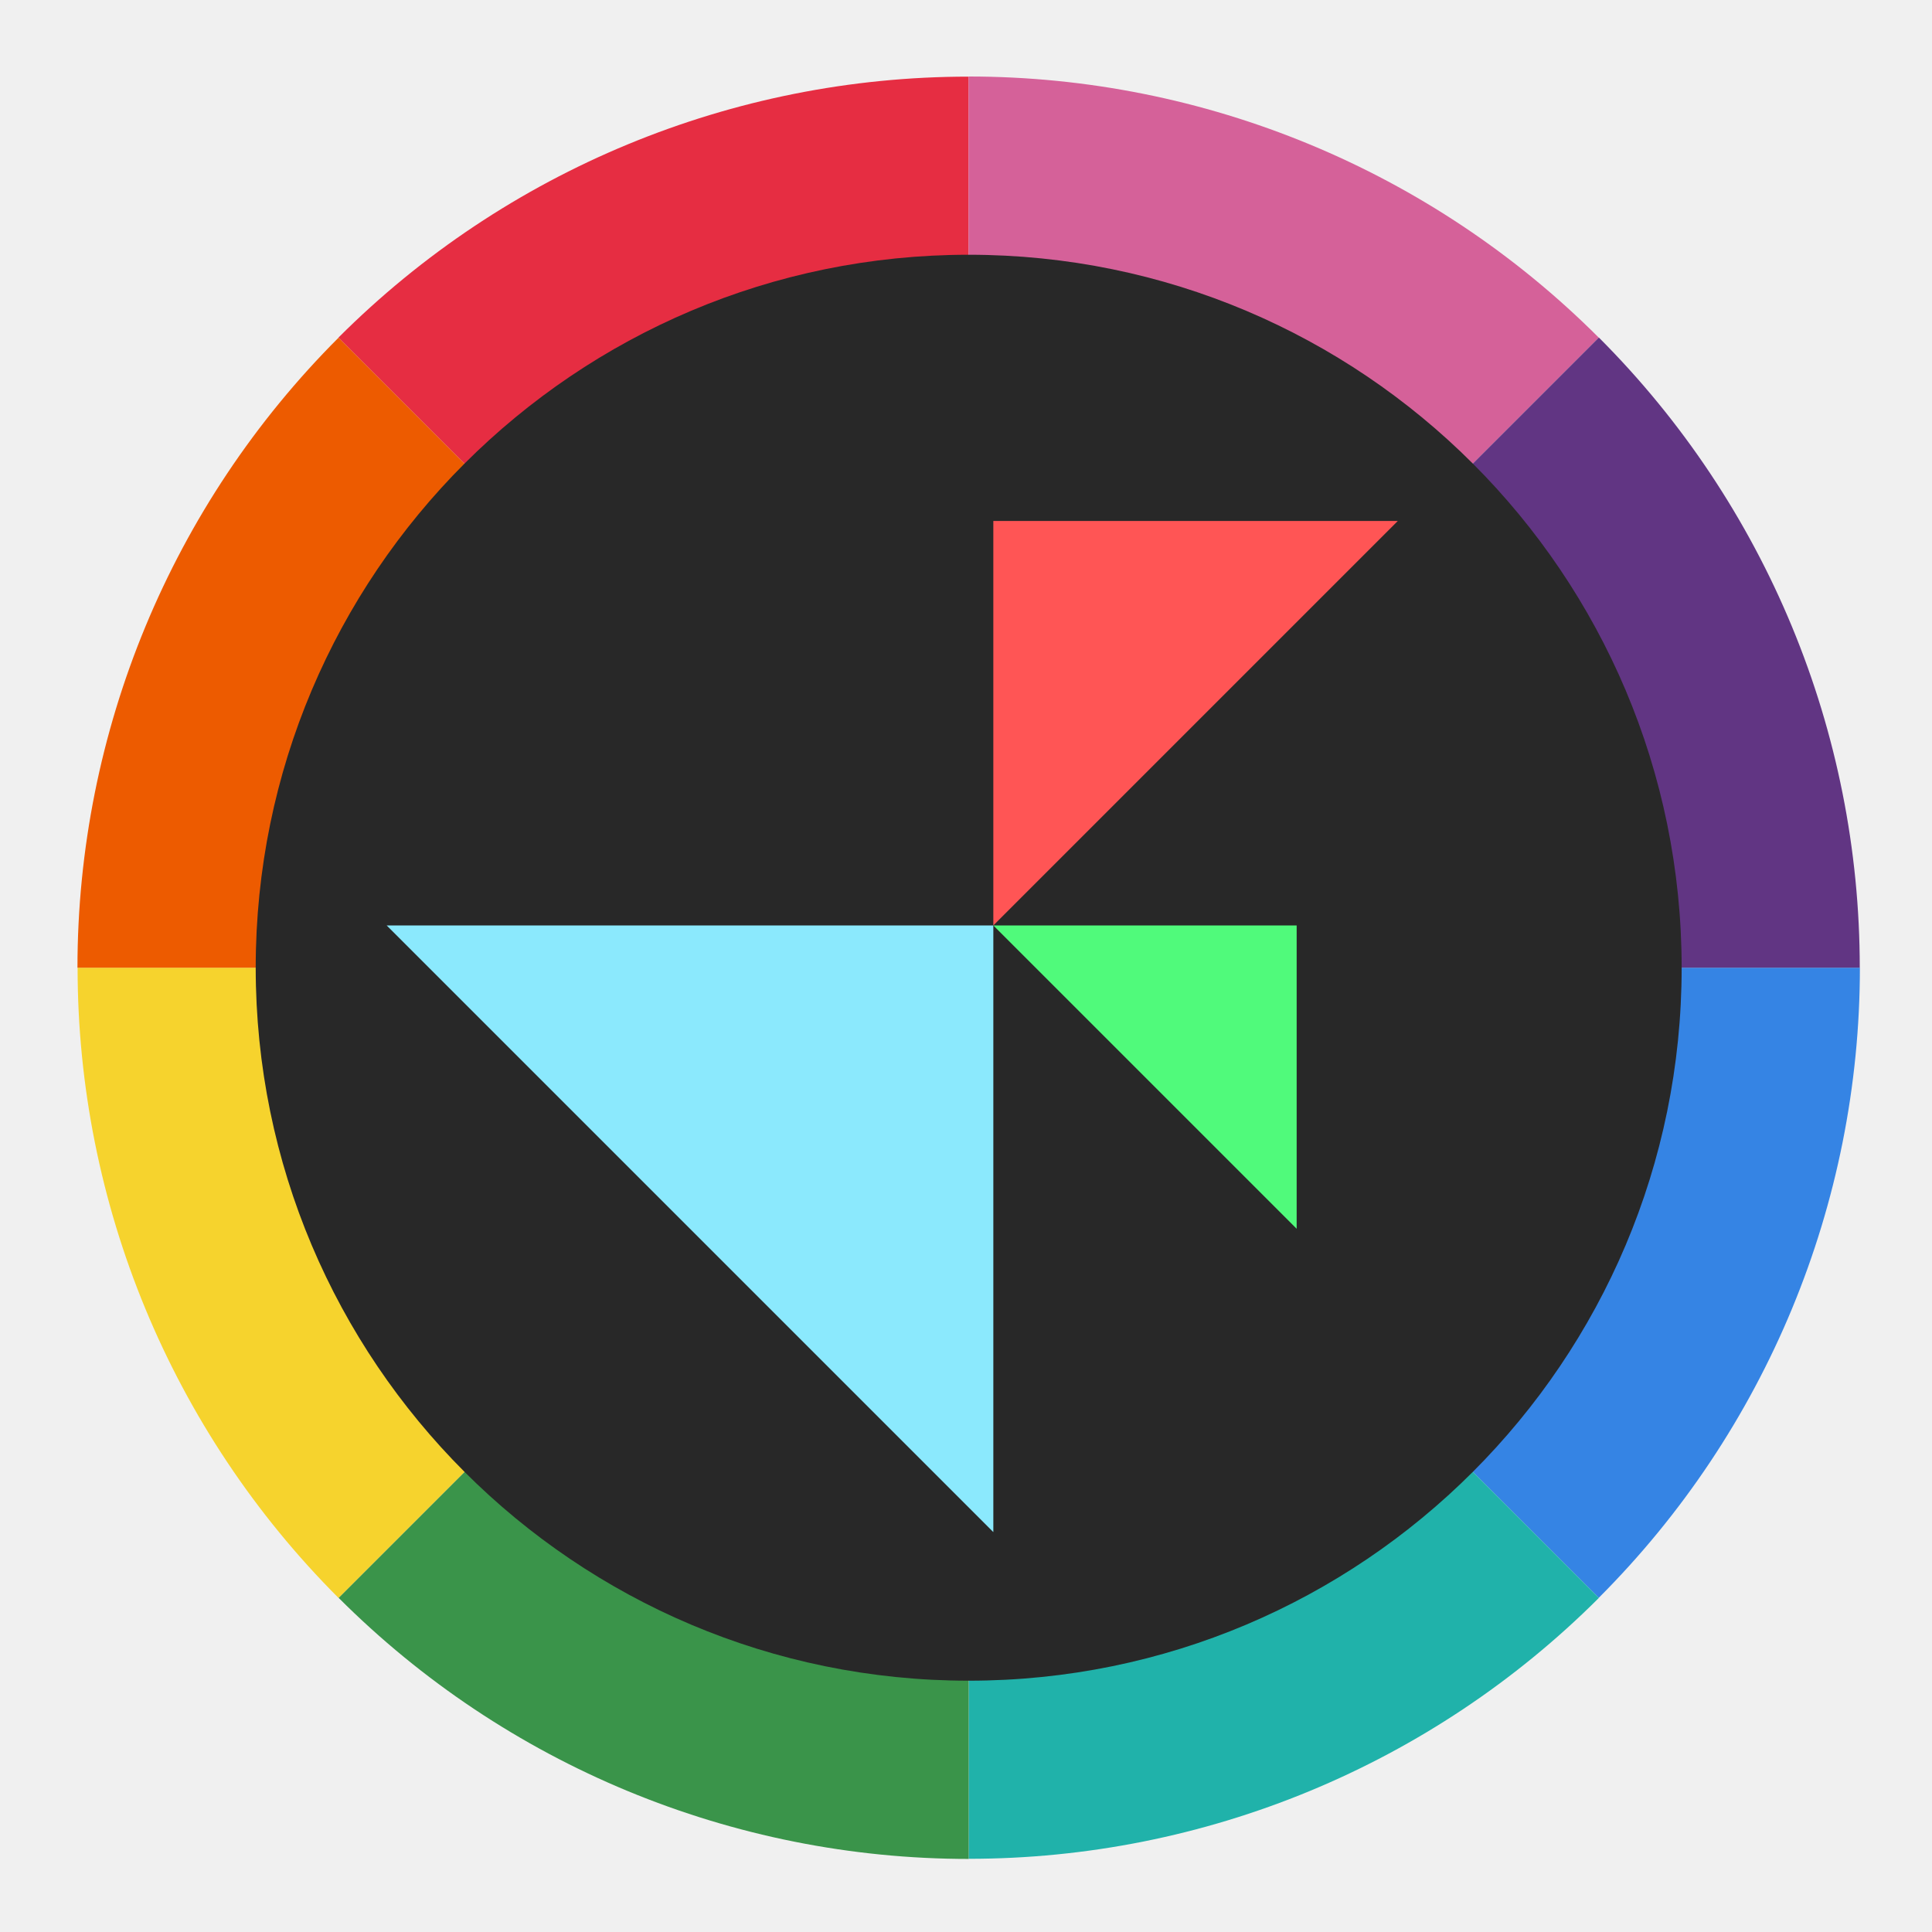
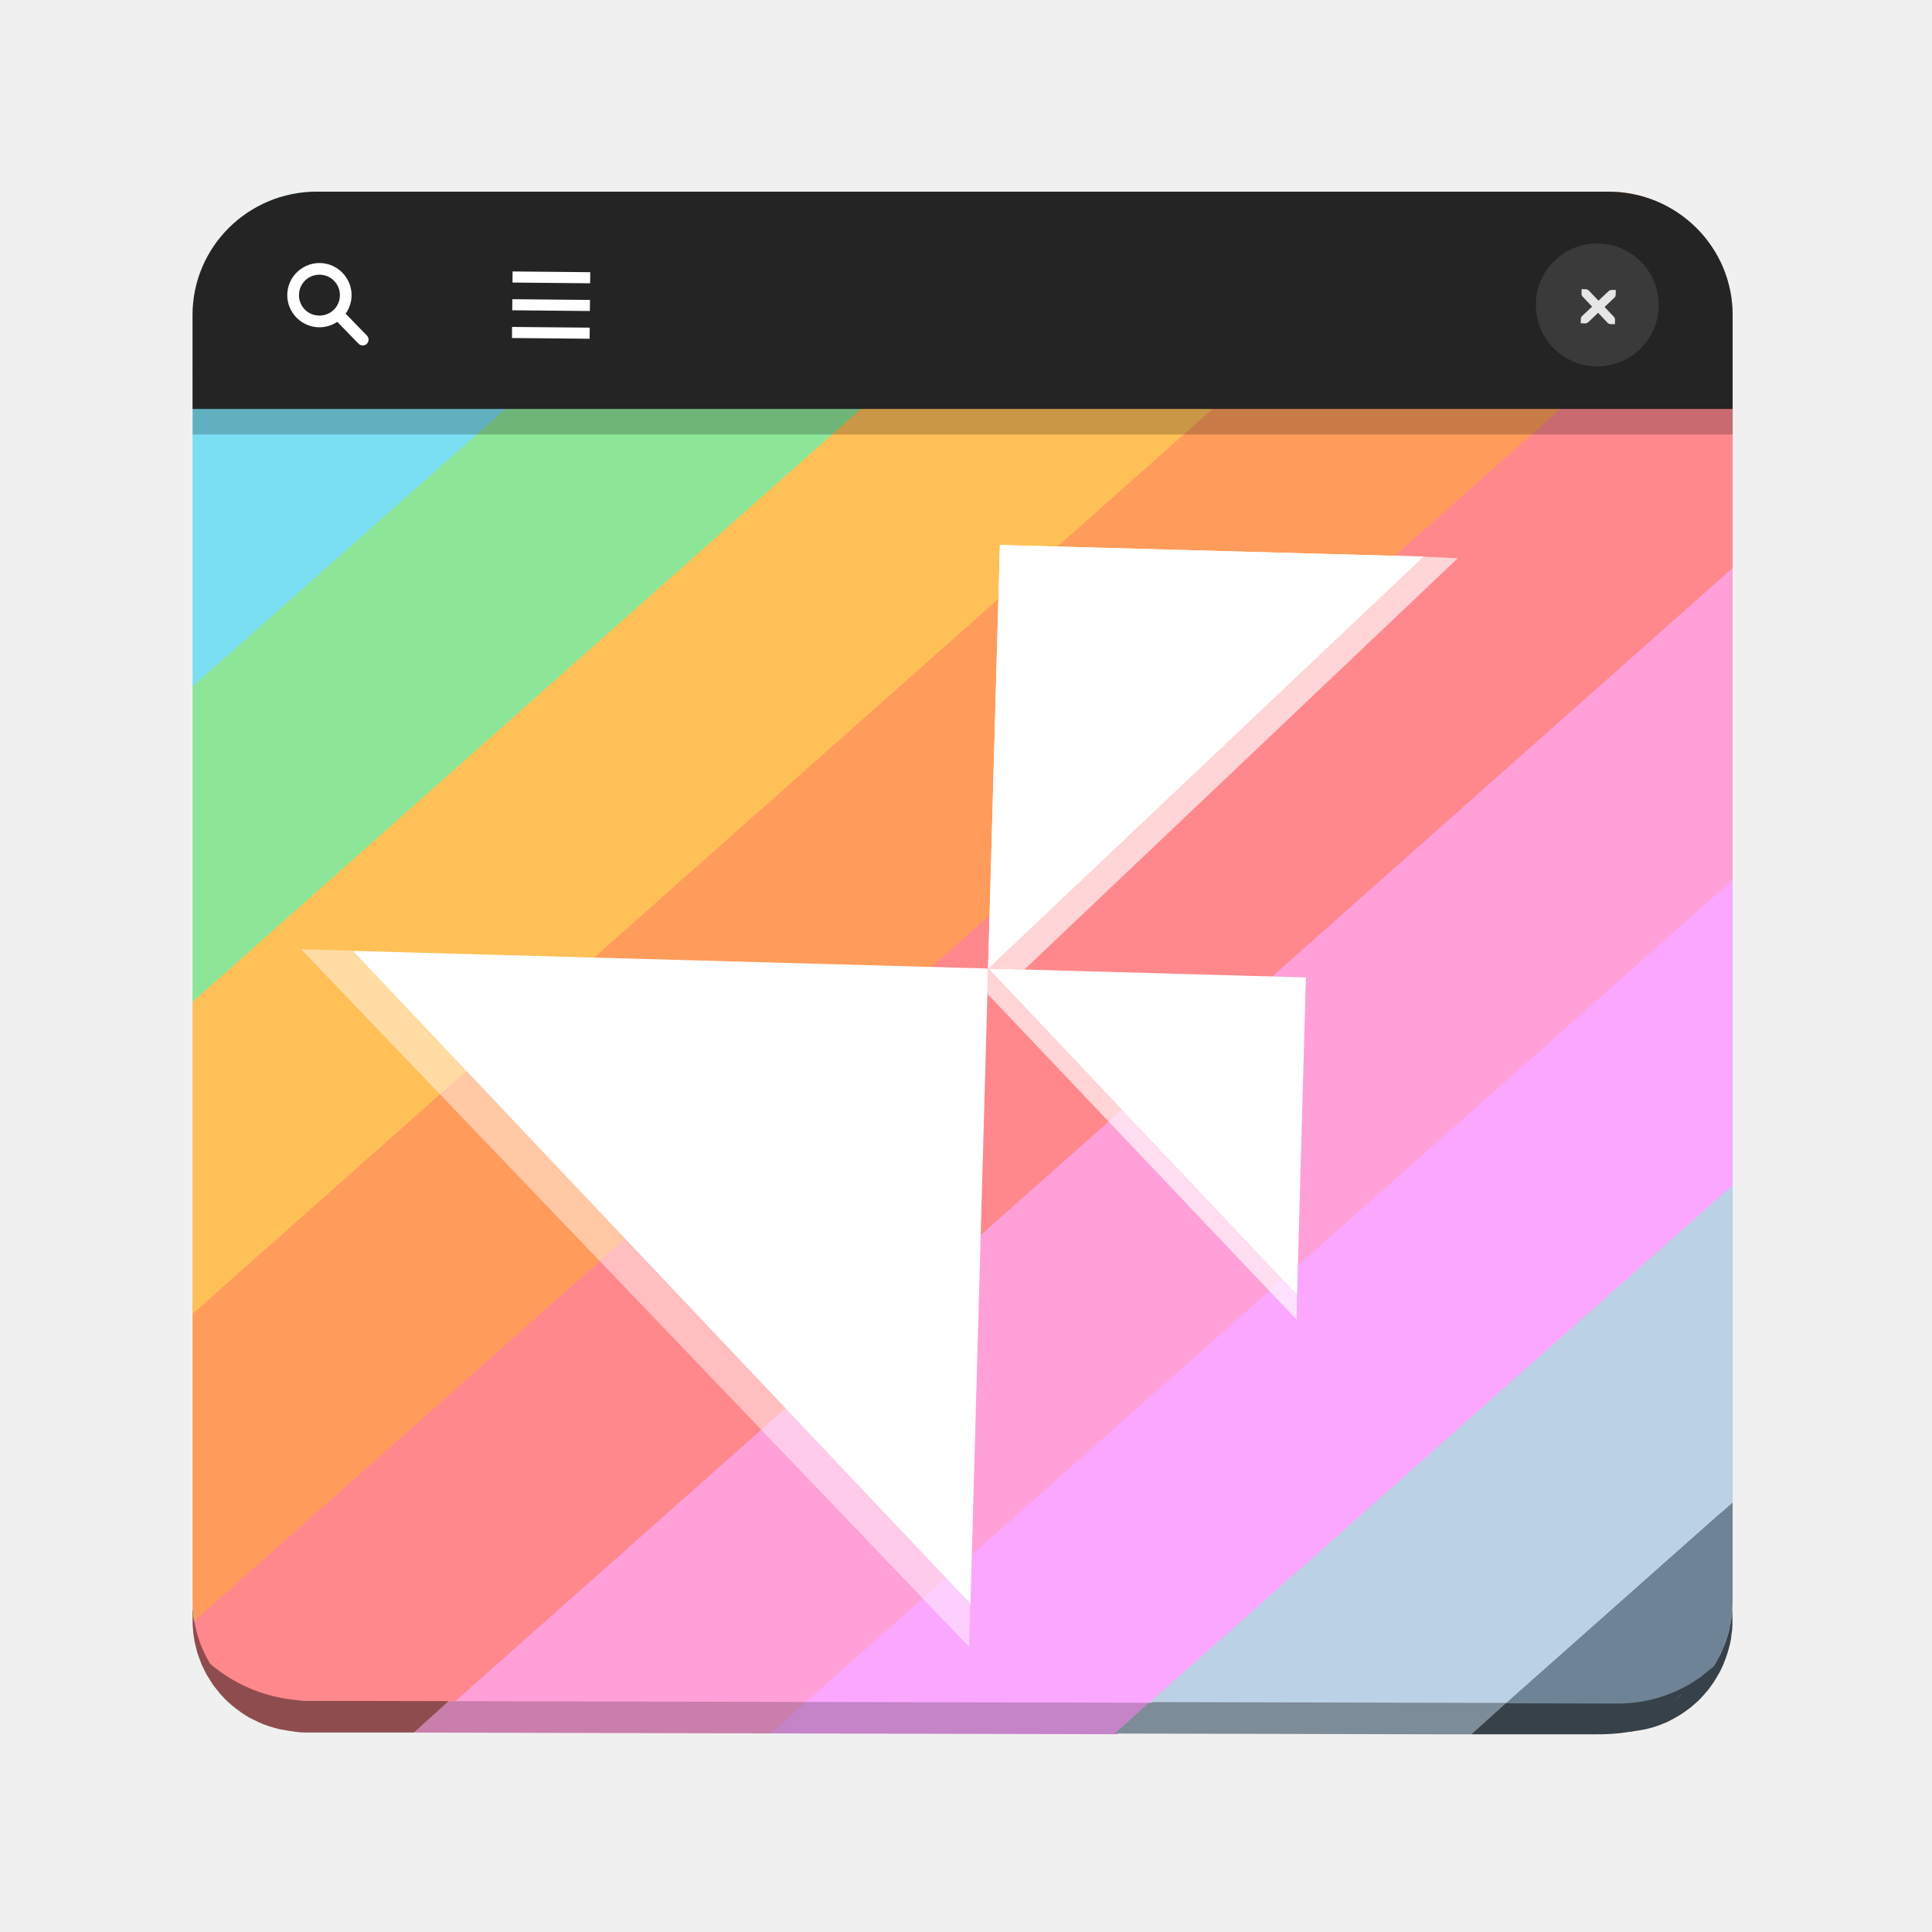
- <svg xmlns="http://www.w3.org/2000/svg" width="128" height="128" viewBox="0 0 48 48" version="1.1" id="svg11" xml:space="preserve">
-   <defs id="defs11" />
-   <g transform="matrix(1.107104,0,0,1.107104,24.0666,24.04278)" id="g8">
-     <path d="M 0,0 H 20 A 20,20 0 0 1 14.14,14.14 Z" fill="#3584e4" id="path1" />
-     <path d="M 0,0 H 20 A 20,20 0 0 1 14.14,14.14 Z" fill="#2190a4" transform="rotate(45)" id="path2" style="fill:#20b2aa;fill-opacity:1" />
-     <path d="M 0,0 H 20 A 20,20 0 0 1 14.14,14.14 Z" fill="#3a944a" transform="rotate(90)" id="path3" />
-     <path d="M 0,0 H 20 A 20,20 0 0 1 14.14,14.14 Z" fill="#c88800" transform="rotate(135)" id="path4" style="fill:#f6d32d;fill-opacity:1" />
-     <path d="M 0,0 H 20 A 20,20 0 0 1 14.14,14.14 Z" fill="#ed5b00" transform="scale(-1)" id="path5" />
-     <path d="M 0,0 H 20 A 20,20 0 0 1 14.14,14.14 Z" fill="#e62d42" transform="rotate(-135)" id="path6" />
-     <path d="M 0,0 H 20 A 20,20 0 0 1 14.14,14.14 Z" fill="#d56199" transform="rotate(-90)" id="path7" />
-     <path d="M 0,0 H 20 A 20,20 0 0 1 14.14,14.14 Z" fill="#9141ac" transform="rotate(-45)" id="path8" style="fill:#613583;fill-opacity:1" />
-     <circle cx="0" cy="0" r="16" fill="#282828" id="circle8" />
+ <svg xmlns="http://www.w3.org/2000/svg" xmlns:xlink="http://www.w3.org/1999/xlink" height="128px" viewBox="0 0 128 128" width="128px" version="1.1" id="svg16" xml:space="preserve">
+   <defs id="defs16">
+     <linearGradient id="linearGradient168">
+       <stop style="stop-color:#646464;stop-opacity:1;" offset="0.012" id="stop168" />
+       <stop style="stop-color:#c0c0c0;stop-opacity:1;" offset="0.044" id="stop170" />
+       <stop style="stop-color:#646464;stop-opacity:1;" offset="0.074" id="stop171" />
+       <stop style="stop-color:#646464;stop-opacity:1;" offset="0.914" id="stop172" />
+       <stop style="stop-color:#c0c0c0;stop-opacity:1;" offset="0.947" id="stop173" />
+       <stop style="stop-color:#646464;stop-opacity:1;" offset="0.981" id="stop169" />
+     </linearGradient>
+     <clipPath clipPathUnits="userSpaceOnUse" id="clipPath18">
+       <g id="use18" />
+     </clipPath>
+     <clipPath clipPathUnits="userSpaceOnUse" id="clipPath21">
+       <g id="use21" />
+     </clipPath>
+     <clipPath clipPathUnits="userSpaceOnUse" id="clipPath47">
+       <path d="M 49.999,-94.151 -0.071,-144.363 c -3.254,-3.264 -8.329,-3.476 -11.341,-0.474 l -46.335,46.18 c -3.012,3.001 -2.815,8.076 0.439,11.339 l 50.07,50.212 c 3.254,3.263 8.329,3.476 11.341,0.474 L 50.438,-82.812 c 3.011,-3.001 2.815,-8.076 -0.439,-11.339 z m 0,0" fill="url(#a)" id="path47" style="fill:url(#linearGradient47);stroke-width:1.002" />
+     </clipPath>
+     <linearGradient xlink:href="#a" id="linearGradient47" gradientUnits="userSpaceOnUse" gradientTransform="matrix(-0.7363404,-0.7384345,-0.6814081,0.6791381,225.3967,-17.10661)" x1="168.291" y1="77.782" x2="243.245" y2="152.735" />
+     <clipPath clipPathUnits="userSpaceOnUse" id="clipPath48">
+       <path d="M 49.999,-94.151 -0.071,-144.363 c -3.254,-3.264 -8.329,-3.476 -11.341,-0.474 l -46.335,46.18 c -3.012,3.001 -2.815,8.076 0.439,11.339 l 50.07,50.212 c 3.254,3.263 8.329,3.476 11.341,0.474 L 50.438,-82.812 c 3.011,-3.001 2.815,-8.076 -0.439,-11.339 z m 0,0" fill="url(#a)" id="path48" style="fill:url(#linearGradient48);stroke-width:1.002" />
+     </clipPath>
+     <linearGradient xlink:href="#a" id="linearGradient48" gradientUnits="userSpaceOnUse" gradientTransform="matrix(-0.7363404,-0.7384345,-0.6814081,0.6791381,225.3967,-17.10661)" x1="168.291" y1="77.782" x2="243.245" y2="152.735" />
+     <clipPath clipPathUnits="userSpaceOnUse" id="clipPath49">
+       <path d="M 49.999,-94.151 -0.071,-144.363 c -3.254,-3.264 -8.329,-3.476 -11.341,-0.474 l -46.335,46.18 c -3.012,3.001 -2.815,8.076 0.439,11.339 l 50.07,50.212 c 3.254,3.263 8.329,3.476 11.341,0.474 L 50.438,-82.812 c 3.011,-3.001 2.815,-8.076 -0.439,-11.339 z m 0,0" fill="url(#a)" id="path49" style="fill:url(#linearGradient49);stroke-width:1.002" />
+     </clipPath>
+     <linearGradient xlink:href="#a" id="linearGradient49" gradientUnits="userSpaceOnUse" gradientTransform="matrix(-0.7363404,-0.7384345,-0.6814081,0.6791381,225.3967,-17.10661)" x1="168.291" y1="77.782" x2="243.245" y2="152.735" />
+     <clipPath clipPathUnits="userSpaceOnUse" id="clipPath50">
+       <path d="M 49.999,-94.151 -0.071,-144.363 c -3.254,-3.264 -8.329,-3.476 -11.341,-0.474 l -46.335,46.18 c -3.012,3.001 -2.815,8.076 0.439,11.339 l 50.07,50.212 c 3.254,3.263 8.329,3.476 11.341,0.474 L 50.438,-82.812 c 3.011,-3.001 2.815,-8.076 -0.439,-11.339 z m 0,0" fill="url(#a)" id="path50" style="fill:url(#linearGradient50);stroke-width:1.002" />
+     </clipPath>
+     <linearGradient xlink:href="#a" id="linearGradient50" gradientUnits="userSpaceOnUse" gradientTransform="matrix(-0.7363404,-0.7384345,-0.6814081,0.6791381,225.3967,-17.10661)" x1="168.291" y1="77.782" x2="243.245" y2="152.735" />
+     <clipPath clipPathUnits="userSpaceOnUse" id="clipPath51">
+       <path d="M 49.999,-94.151 -0.071,-144.363 c -3.254,-3.264 -8.329,-3.476 -11.341,-0.474 l -46.335,46.18 c -3.012,3.001 -2.815,8.076 0.439,11.339 l 50.07,50.212 c 3.254,3.263 8.329,3.476 11.341,0.474 L 50.438,-82.812 c 3.011,-3.001 2.815,-8.076 -0.439,-11.339 z m 0,0" fill="url(#a)" id="path51" style="fill:url(#linearGradient51);stroke-width:1.002" />
+     </clipPath>
+     <linearGradient xlink:href="#a" id="linearGradient51" gradientUnits="userSpaceOnUse" gradientTransform="matrix(-0.7363404,-0.7384345,-0.6814081,0.6791381,225.3967,-17.10661)" x1="168.291" y1="77.782" x2="243.245" y2="152.735" />
+     <clipPath clipPathUnits="userSpaceOnUse" id="clipPath52">
+       <path d="M 49.999,-94.151 -0.071,-144.363 c -3.254,-3.264 -8.329,-3.476 -11.341,-0.474 l -46.335,46.18 c -3.012,3.001 -2.815,8.076 0.439,11.339 l 50.07,50.212 c 3.254,3.263 8.329,3.476 11.341,0.474 L 50.438,-82.812 c 3.011,-3.001 2.815,-8.076 -0.439,-11.339 z m 0,0" fill="url(#a)" id="path52" style="fill:url(#linearGradient52);stroke-width:1.002" />
+     </clipPath>
+     <linearGradient xlink:href="#a" id="linearGradient52" gradientUnits="userSpaceOnUse" gradientTransform="matrix(-0.7363404,-0.7384345,-0.6814081,0.6791381,225.3967,-17.10661)" x1="168.291" y1="77.782" x2="243.245" y2="152.735" />
+     <clipPath clipPathUnits="userSpaceOnUse" id="clipPath53">
+       <path d="M 49.999,-94.151 -0.071,-144.363 c -3.254,-3.264 -8.329,-3.476 -11.341,-0.474 l -46.335,46.18 c -3.012,3.001 -2.815,8.076 0.439,11.339 l 50.07,50.212 c 3.254,3.263 8.329,3.476 11.341,0.474 L 50.438,-82.812 c 3.011,-3.001 2.815,-8.076 -0.439,-11.339 z m 0,0" fill="url(#a)" id="path53" style="fill:url(#linearGradient53);stroke-width:1.002" />
+     </clipPath>
+     <linearGradient xlink:href="#a" id="linearGradient53" gradientUnits="userSpaceOnUse" gradientTransform="matrix(-0.7363404,-0.7384345,-0.6814081,0.6791381,225.3967,-17.10661)" x1="168.291" y1="77.782" x2="243.245" y2="152.735" />
+     <clipPath clipPathUnits="userSpaceOnUse" id="clipPath54">
+       <path d="M 49.999,-94.151 -0.071,-144.363 c -3.254,-3.264 -8.329,-3.476 -11.341,-0.474 l -46.335,46.18 c -3.012,3.001 -2.815,8.076 0.439,11.339 l 50.07,50.212 c 3.254,3.263 8.329,3.476 11.341,0.474 L 50.438,-82.812 c 3.011,-3.001 2.815,-8.076 -0.439,-11.339 z m 0,0" fill="url(#a)" id="path54" style="fill:url(#linearGradient54);stroke-width:1.002" />
+     </clipPath>
+     <linearGradient xlink:href="#a" id="linearGradient54" gradientUnits="userSpaceOnUse" gradientTransform="matrix(-0.7363404,-0.7384345,-0.6814081,0.6791381,225.3967,-17.10661)" x1="168.291" y1="77.782" x2="243.245" y2="152.735" />
+     <clipPath clipPathUnits="userSpaceOnUse" id="clipPath55">
+       <path d="M 49.999,-94.151 -0.071,-144.363 c -3.254,-3.264 -8.329,-3.476 -11.341,-0.474 l -46.335,46.18 c -3.012,3.001 -2.815,8.076 0.439,11.339 l 50.07,50.212 c 3.254,3.263 8.329,3.476 11.341,0.474 L 50.438,-82.812 c 3.011,-3.001 2.815,-8.076 -0.439,-11.339 z m 0,0" fill="url(#a)" id="path55" style="fill:url(#linearGradient55);stroke-width:1.002" />
+     </clipPath>
+     <linearGradient xlink:href="#a" id="linearGradient55" gradientUnits="userSpaceOnUse" gradientTransform="matrix(-0.7363404,-0.7384345,-0.6814081,0.6791381,225.3967,-17.10661)" x1="168.291" y1="77.782" x2="243.245" y2="152.735" />
+     <clipPath clipPathUnits="userSpaceOnUse" id="clipPath55-1">
+       <path d="M 49.999,-94.151 -0.071,-144.363 c -3.254,-3.264 -8.329,-3.476 -11.341,-0.474 l -46.335,46.18 c -3.012,3.001 -2.815,8.076 0.439,11.339 l 50.07,50.212 c 3.254,3.263 8.329,3.476 11.341,0.474 L 50.438,-82.812 c 3.011,-3.001 2.815,-8.076 -0.439,-11.339 z m 0,0" fill="url(#a)" id="path55-2" style="fill:url(#linearGradient47);stroke-width:1.002" />
+     </clipPath>
+     <linearGradient id="linearGradient62" gradientTransform="matrix(0.9999991,0.00153916,0.00153916,-0.9999991,-141.235,178.2395)" gradientUnits="userSpaceOnUse" x1="168.291" x2="243.245" y1="77.782" y2="152.735">
+       <stop offset="0" stop-color="#8ff0a4" id="stop1-7" style="stop-color:#303446;stop-opacity:1;" />
+       <stop offset="0" stop-color="#3584e4" id="stop2-0" style="stop-color:#2b213a;stop-opacity:1;" />
+     </linearGradient>
+     <clipPath clipPathUnits="userSpaceOnUse" id="clipPath51-9">
+       <path d="M 49.999,-94.151 -0.071,-144.363 c -3.254,-3.264 -8.329,-3.476 -11.341,-0.474 l -46.335,46.18 c -3.012,3.001 -2.815,8.076 0.439,11.339 l 50.07,50.212 c 3.254,3.263 8.329,3.476 11.341,0.474 L 50.438,-82.812 c 3.011,-3.001 2.815,-8.076 -0.439,-11.339 z m 0,0" fill="url(#a)" id="path51-7" style="fill:url(#linearGradient47);stroke-width:1.002" />
+     </clipPath>
+     <filter id="mask-powermask-path-effect89_inverse" style="color-interpolation-filters:sRGB" height="100" width="100" x="-50" y="-50">
+       <feColorMatrix id="mask-powermask-path-effect89_primitive1" values="1" type="saturate" result="fbSourceGraphic" />
+       <feColorMatrix id="mask-powermask-path-effect89_primitive2" values="-1 0 0 0 1 0 -1 0 0 1 0 0 -1 0 1 0 0 0 1 0 " in="fbSourceGraphic" />
+     </filter>
+     <clipPath clipPathUnits="userSpaceOnUse" id="clipPath29">
+       <rect style="fill:#6d6d6d;fill-opacity:1;stroke-width:2.427" id="rect29" width="80.973" height="80.967" x="50.806" y="-37.504" rx="6.535" ry="6.518" transform="rotate(43.49668)" />
+     </clipPath>
+     <clipPath clipPathUnits="userSpaceOnUse" id="clipPath130">
+       <g id="g139" transform="matrix(0.9140884,-0.8673369,0.8673369,0.9140884,-51.26262,59.95602)" clip-path="url(#clipPath29)">
+         <rect style="fill:#fba7ff;fill-opacity:1;stroke-width:10.806" id="rect130" width="12.786" height="123.943" x="21.456" y="-148.021" rx="1.444" transform="matrix(0.06560165,0.9978459,-0.9998892,-0.01488265,-26.44773,67.1983)" clip-path="url(#clipPath54)" />
+         <rect style="fill:#ffa0d8;fill-opacity:1;stroke-width:10.806" id="rect131" width="12.786" height="123.943" x="9.057" y="-150.468" rx="1.444" transform="matrix(0.06560165,0.9978459,-0.9998892,-0.01488265,-26.44773,67.1983)" clip-path="url(#clipPath53)" />
+         <rect style="fill:#ff888c;fill-opacity:1;stroke-width:10.806" id="rect132" width="12.786" height="123.943" x="-3.505" y="-149.979" rx="1.444" transform="matrix(0.06560165,0.9978459,-0.9998892,-0.01488265,-26.44773,67.1983)" clip-path="url(#clipPath52)" />
+         <rect style="fill:#ff9c5b;fill-opacity:1;stroke-width:10.806" id="rect133" width="12.786" height="123.943" x="-16.067" y="-150.632" rx="1.444" transform="matrix(0.06560165,0.9978459,-0.9998892,-0.01488265,-26.44773,67.1983)" clip-path="url(#clipPath51)" />
+         <rect style="fill:#ffc057;fill-opacity:1;stroke-width:10.806" id="rect134" width="12.786" height="123.943" x="-28.498" y="-150.495" rx="1.444" transform="matrix(0.06560165,0.9978459,-0.9998892,-0.01488265,-26.44773,67.1983)" clip-path="url(#clipPath50)" />
+         <rect style="fill:#8de698;fill-opacity:1;stroke-width:10.806" id="rect135" width="12.786" height="123.943" x="-41.066" y="-152.134" rx="1.444" transform="matrix(0.06560165,0.9978459,-0.9998892,-0.01488265,-26.44773,67.1983)" clip-path="url(#clipPath49)" />
+         <rect style="fill:#7bdff4;fill-opacity:1;stroke-width:10.806" id="rect136" width="12.786" height="123.943" x="-53.771" y="-152.271" rx="1.444" transform="matrix(0.06560165,0.9978459,-0.9998892,-0.01488265,-26.44773,67.1983)" clip-path="url(#clipPath48)" />
+         <rect style="fill:#81d0ff;fill-opacity:1;stroke-width:10.806" id="rect137" width="12.786" height="123.943" x="-66.142" y="-153.347" rx="1.444" transform="matrix(0.06560165,0.9978459,-0.9998892,-0.01488265,-26.44773,67.1983)" clip-path="url(#clipPath47)" />
+         <rect style="fill:#bbd1e5;fill-opacity:1;stroke-width:10.806" id="rect138" width="12.786" height="123.943" x="34.181" y="-148.837" rx="1.444" transform="matrix(0.06560166,0.9978459,-0.9998892,-0.01488265,-26.44149,67.15474)" clip-path="url(#clipPath55)" />
+         <rect style="fill:#6f8396;fill-opacity:1;stroke-width:10.806" id="rect139" width="12.786" height="123.943" x="-66.142" y="-153.347" rx="1.444" transform="matrix(-0.06024605,-0.9062194,0.9081113,0.01418327,146.285,68.29398)" clip-path="url(#clipPath47)" />
+       </g>
+     </clipPath>
+     <clipPath clipPathUnits="userSpaceOnUse" id="clipPath193">
+       <rect style="fill:url(#linearGradient193);stroke-width:8.179" id="rect193" width="80.927" height="80.923" x="52.178" y="-38.569" rx="6.174" ry="6.394" transform="rotate(43.49668)" />
+     </clipPath>
+     <linearGradient xlink:href="#linearGradient168" id="linearGradient193" gradientUnits="userSpaceOnUse" gradientTransform="matrix(0.7928946,0,0,0.785563,42.08589,-48.536)" x1="12.728" y1="64.194" x2="114.793" y2="64.194" />
+   </defs>
+   <linearGradient id="a" gradientTransform="matrix(0.9999991,0.00153916,0.00153916,-0.9999991,-141.235,178.2395)" gradientUnits="userSpaceOnUse" x1="168.291" x2="243.245" y1="77.782" y2="152.735">
+     <stop offset="0" stop-color="#8ff0a4" id="stop1" style="stop-color:#303446;stop-opacity:1;" />
+     <stop offset="0" stop-color="#3584e4" id="stop2" style="stop-color:#2b213a;stop-opacity:1;" />
+   </linearGradient>
+   <filter id="b" height="1" width="1" x="0" y="0">
+     <feColorMatrix in="SourceGraphic" type="matrix" values="0 0 0 0 1 0 0 0 0 1 0 0 0 0 1 0 0 0 1 0" id="feColorMatrix2" />
+   </filter>
+   <mask id="c">
+     <g filter="url(#b)" id="g2">
+       <rect fill-opacity="0.95" height="128" width="128" id="rect2" />
+     </g>
+   </mask>
+   <clipPath id="d">
+     <rect height="152" width="192" id="rect3" />
+   </clipPath>
+   <mask id="e">
+     <g filter="url(#b)" id="g4">
+       <rect fill-opacity="0.75" height="128" width="128" id="rect4" />
+     </g>
+   </mask>
+   <clipPath id="f">
+     <rect height="152" width="192" id="rect5" />
+   </clipPath>
+   <mask id="g">
+     <g filter="url(#b)" id="g6">
+       <rect fill-opacity="0.4" height="128" width="128" id="rect6" />
+     </g>
+   </mask>
+   <clipPath id="h">
+     <rect height="152" width="192" id="rect7" />
+   </clipPath>
+   <mask id="i">
+     <g filter="url(#b)" id="g8">
+       <rect fill-opacity="0.8" height="128" width="128" id="rect8" />
+     </g>
+   </mask>
+   <linearGradient id="j" gradientUnits="userSpaceOnUse" x1="16" x2="128" y1="96" y2="96" gradientTransform="matrix(0.7105818,-0.7135276,0.6788307,0.6762352,-214.5539,62.98859)">
+     <stop offset="0" stop-color="#3584e4" id="stop8" style="stop-color:#6d70a4;stop-opacity:1;" />
+     <stop offset="0.094" stop-color="#3584e4" id="stop57" style="stop-color:#303446;stop-opacity:1;" />
+     <stop offset="0.433" stop-color="#3584e4" id="stop60" style="stop-color:#303446;stop-opacity:1;" />
+     <stop offset="0.492" stop-color="#62a0ea" id="stop11" style="stop-color:#6d70a4;stop-opacity:1;" />
+     <stop offset="0.565" stop-color="#62a0ea" id="stop58" style="stop-color:#303446;stop-opacity:1;" />
+     <stop offset="0.905" stop-color="#62a0ea" id="stop61" style="stop-color:#303446;stop-opacity:1;" />
+     <stop offset="1" stop-color="#62a0ea" id="stop55" style="stop-color:#6d70a4;stop-opacity:1;" />
+   </linearGradient>
+   <clipPath id="k">
+     <rect height="152" width="192" id="rect12" />
+   </clipPath>
+   <g id="g193" transform="matrix(0.9140884,-0.8779583,0.8673369,0.9252823,-53.58531,60.87909)" clip-path="url(#clipPath193)">
+     <rect style="fill:#c583c8;fill-opacity:1;stroke-width:10.806" id="rect183" width="12.786" height="123.943" x="21.456" y="-148.021" rx="1.444" transform="matrix(0.0804477,0.9821996,-0.9850707,-0.03049996,-24.12583,64.75124)" clip-path="url(#clipPath54)" />
+     <rect style="fill:#c97eab;fill-opacity:1;stroke-width:10.806" id="rect184" width="12.786" height="123.943" x="9.057" y="-150.468" rx="1.444" transform="matrix(0.0804477,0.9821996,-0.9850707,-0.03049996,-24.12583,64.75124)" clip-path="url(#clipPath53)" />
+     <rect style="fill:#7d8c99;fill-opacity:1;stroke-width:10.806" id="rect191" width="12.786" height="123.943" x="34.181" y="-148.837" rx="1.444" transform="matrix(0.08044771,0.9821996,-0.9850707,-0.03049996,-24.12037,64.70851)" clip-path="url(#clipPath55)" />
+     <rect style="fill:#37414a;fill-opacity:1;stroke-width:10.806" id="rect192" width="12.786" height="123.943" x="-66.142" y="-153.347" rx="1.444" transform="matrix(-0.07371881,-0.8920204,0.8946635,0.02835595,146.0236,68.56951)" clip-path="url(#clipPath47)" />
+     <path style="fill:#8f4c4e;fill-opacity:1;stroke:#000000;stroke-width:1.266;stroke-dasharray:none;stroke-opacity:0" d="m 12.863,107.391 c -0.035,0.036 -0.105,0.07 -0.105,0.07 l 0.008,0.215 0.016,0.188 0.023,0.328 0.09,0.598 0.051,0.203 0.109,0.434 0.062,0.207 0.246,0.656 0.176,0.359 0.156,0.309 0.414,0.66 0.453,0.578 0.355,0.379 0.215,0.207 0.223,0.195 0.289,0.23 0.431,0.317 0.436,0.271 0.282,0.138 0.293,0.144 0.339,0.15 0.398,0.145 0.652,0.184 0.656,0.117 0.478,0.067 0.392,0.039 0.168,0.003 h 7.27 l 2.34,-2.113 h -9.66 l -0.23,-0.023 -0.449,-0.078 -1.051,-0.191 -1.172,-0.344 -1.328,-0.641 -1.25,-0.844 L 13.875,109.875 13.32,108.773 13,107.594 12.938,107.375 Z" id="path250" transform="matrix(0.5756838,0.5462401,-0.5396318,0.5687192,63.70048,-5.352663)" />
+     <path style="fill:#89672f;fill-opacity:1;stroke:#000000;stroke-width:0.999;stroke-dasharray:none;stroke-opacity:0" d="m 13.153,62.756 -0.109,-0.017 0.323,-0.335 0.334,-0.342 -0.145,0.167 -0.085,0.105 -0.104,0.134 -0.089,0.114 z" id="path251" />
  </g>
-   <g transform="matrix(2.512046,0,0,2.512046,-20.5378,-12.17658)" id="g11">
-     <path fill="#ffffff" d="m 12,14 h 6 v 6 z" id="path9" style="fill:#8be9fd;fill-opacity:1" />
-     <path fill="#ffffff" opacity="0.75" d="m 22,10 h -4 v 4 z" id="path10" style="opacity:1;fill:#ff5555;fill-opacity:1" />
-     <path fill="#ffffff" opacity="0.4" d="m 18,14 h 3 v 3 z" id="path11" style="opacity:1;fill:#50fa7b;fill-opacity:1" />
+   <g id="g120" transform="matrix(0.9140884,-0.8629534,0.8673369,0.9094687,-51.26262,59.71718)" clip-path="url(#clipPath29)">
+     <rect style="fill:#fba7ff;fill-opacity:1;stroke-width:10.806" id="rect111" width="12.786" height="123.943" x="21.456" y="-148.021" rx="1.444" transform="matrix(0.0804477,0.9821996,-0.9850707,-0.03049996,-24.12583,64.75124)" clip-path="url(#clipPath54)" />
+     <rect style="fill:#ffa0d8;fill-opacity:1;stroke-width:10.806" id="rect112" width="12.786" height="123.943" x="9.057" y="-150.468" rx="1.444" transform="matrix(0.0804477,0.9821996,-0.9850707,-0.03049996,-24.12583,64.75124)" clip-path="url(#clipPath53)" />
+     <rect style="fill:#ff888c;fill-opacity:1;stroke-width:10.806" id="rect113" width="12.786" height="123.943" x="-3.505" y="-149.979" rx="1.444" transform="matrix(0.0804477,0.9821996,-0.9850707,-0.03049996,-24.12583,64.75124)" clip-path="url(#clipPath52)" />
+     <rect style="fill:#ff9c5b;fill-opacity:1;stroke-width:10.806" id="rect114" width="12.786" height="123.943" x="-16.067" y="-150.632" rx="1.444" transform="matrix(0.0804477,0.9821996,-0.9850707,-0.03049996,-24.12583,64.75124)" clip-path="url(#clipPath51)" />
+     <rect style="fill:#ffc057;fill-opacity:1;stroke-width:10.806" id="rect115" width="12.786" height="123.943" x="-28.498" y="-150.495" rx="1.444" transform="matrix(0.0804477,0.9821996,-0.9850707,-0.03049996,-24.12583,64.75124)" clip-path="url(#clipPath50)" />
+     <rect style="fill:#8de698;fill-opacity:1;stroke-width:10.806" id="rect116" width="12.786" height="123.943" x="-41.066" y="-152.134" rx="1.444" transform="matrix(0.0804477,0.9821996,-0.9850707,-0.03049996,-24.12583,64.75124)" clip-path="url(#clipPath49)" />
+     <rect style="fill:#7bdff4;fill-opacity:1;stroke-width:10.806" id="rect117" width="12.786" height="123.943" x="-53.771" y="-152.271" rx="1.444" transform="matrix(0.0804477,0.9821996,-0.9850707,-0.03049996,-24.12583,64.75124)" clip-path="url(#clipPath48)" />
+     <rect style="fill:#81d0ff;fill-opacity:1;stroke-width:10.806" id="rect118" width="12.786" height="123.943" x="-66.142" y="-153.347" rx="1.444" transform="matrix(0.0804477,0.9821996,-0.9850707,-0.03049996,-24.12583,64.75124)" clip-path="url(#clipPath47)" />
+     <rect style="fill:#bbd1e5;fill-opacity:1;stroke-width:10.806" id="rect119" width="12.786" height="123.943" x="34.181" y="-148.837" rx="1.444" transform="matrix(0.08044771,0.9821996,-0.9850707,-0.03049996,-24.12037,64.70851)" clip-path="url(#clipPath55)" />
+     <rect style="fill:#6f8396;fill-opacity:1;stroke-width:10.806" id="rect120" width="12.786" height="123.943" x="-66.142" y="-153.347" rx="1.444" transform="matrix(-0.07371881,-0.8920204,0.8946635,0.02835595,146.0236,68.56951)" clip-path="url(#clipPath47)" />
+     <rect style="fill:#242424;fill-opacity:1;stroke-width:2.174" id="rect140" width="98.062" height="13.173" x="41.986" y="-39.196" rx="3.174" ry="2.735" transform="rotate(43.49668)" />
  </g>
+   <g fill="#222222" id="g2-4" transform="matrix(0.4160553,-0.2258684,0.2258684,0.4160553,16.65072,18.65626)" style="fill:#ffffff;fill-opacity:1">
+     <path d="M 9.672,2.294 C 7.511,1.082 4.756,1.854 3.546,4.012 2.335,6.17 3.111,8.923 5.272,10.136 7.43,11.347 10.185,10.574 11.396,8.416 12.606,6.258 11.83,3.505 9.672,2.294 Z M 8.872,3.72 C 10.259,4.498 10.748,6.23 9.97,7.616 9.192,9.003 7.459,9.488 6.072,8.71 4.682,7.93 4.196,6.2 4.974,4.813 5.752,3.427 7.482,2.94 8.872,3.72 Z m 0,0" id="path1-7" style="fill:#ffffff;fill-opacity:1;stroke-width:0.817" />
+     <path d="M 8.966,9.386 C 8.675,9.226 8.315,9.254 8.056,9.461 7.796,9.67 7.688,10.012 7.783,10.333 l 1.254,4.453 c 0.074,0.287 0.296,0.51 0.584,0.584 0.287,0.077 0.591,-0.009 0.796,-0.224 0.206,-0.21 0.281,-0.52 0.194,-0.803 L 9.357,9.89 C 9.301,9.676 9.158,9.493 8.966,9.386 Z m 0,0" id="path2" style="fill:#ffffff;fill-opacity:1;stroke-width:0.817" />
+   </g>
+   <g id="g70" transform="matrix(1.191606,0.03127237,-0.03127237,1.191606,-9.228116,-8.52811)">
+     <path style="opacity:1;fill:#ffffff;fill-opacity:0.65;stroke-width:1.1;stroke-dasharray:none" d="m 64.238,59.324 0.004,1.406 17.652,17.652 -0.016,-1.359 z" id="path70" />
+     <path style="opacity:1;fill:#ffffff;fill-opacity:1;stroke-width:1.1;stroke-dasharray:none" d="m 64.242,59.32 17.639,17.699 0.028,-17.667 z" id="path68" />
+     <path style="opacity:1;fill:#ffffff;fill-opacity:0.451;stroke-width:1.1;stroke-dasharray:none" d="m 28.881,59.253 h -2.839 l 38.129,37.78 0.005,-2.375 z" id="path64" />
+     <path style="opacity:1;fill:#ffffff;fill-opacity:1;stroke-width:1.1;stroke-dasharray:none" d="m 64.238,59.324 0.042,-23.549 23.544,0.022 z" id="path67" />
+     <path style="display:inline;opacity:1;fill:#ffffff;fill-opacity:0.65;stroke-width:1.1;stroke-dasharray:none" d="m 64.234,59.32 2.023,0.004 23.478,-23.483 -1.916,-0.041 z" id="path69" />
+     <path d="M 96,44 H 72 v 24 z m 0,0" fill="#ffffff" id="path14" style="display:inline;opacity:1;fill:#ffffff;fill-opacity:1;stroke-width:1;stroke-dasharray:none" transform="matrix(0.9814417,0.00151059,-0.00151059,0.9814417,-6.322618,-7.52593)" />
+     <path d="m 36,68 h 36 v 36 z m 0,0" fill="#ffffff" id="path13" transform="matrix(0.9814417,0.00151059,-0.00151059,0.9814417,-6.322618,-7.52593)" />
+   </g>
+   <g fill="#222222" id="g91" transform="matrix(0.4160553,-0.2258684,0.2258684,0.4160553,31.30991,18.65591)" style="fill:#ffffff;fill-opacity:1">
+     <g fill="#222222" id="g3" transform="matrix(0.6787287,0.3767241,-0.3767241,0.6787287,5.671575,-0.308309)" style="fill:#ffffff;fill-opacity:1">
+       <path d="M 1,2 H 15 V 4 H 1 Z m 0,0" id="path1-8" style="fill:#ffffff;fill-opacity:1" />
+       <path d="M 1,7 H 15 V 9 H 1 Z m 0,0" id="path2-4" style="fill:#ffffff;fill-opacity:1" />
+       <path d="m 1,12 h 14 v 2 H 1 Z m 0,0" id="path3" style="fill:#ffffff;fill-opacity:1" />
+     </g>
+   </g>
+   <g id="g1-7" transform="matrix(2.955864,-0.04541541,0.04541541,2.955864,-5.409768,9.146236)">
+     <circle style="fill:#3a3a3a;fill-opacity:1;stroke-width:0.551;stroke-dasharray:none" id="path12-9-9" cx="37.565" cy="4.317" r="1.377" />
+     <path d="m 37.22,3.958 0.096,0.004 0.003,1.247e-4 c 0.024,0.002 0.048,0.014 0.065,0.033 l 0.209,0.227 0.23,-0.209 c 0.026,-0.021 0.044,-0.027 0.067,-0.027 l 0.096,0.004 -0.004,0.096 c -0.001,0.027 -0.006,0.053 -0.027,0.071 l -0.227,0.209 0.206,0.224 c 0.017,0.019 0.025,0.044 0.024,0.07 l -0.004,0.096 -0.096,-0.004 c -0.025,-0.001 -0.05,-0.011 -0.068,-0.03 L 37.581,4.494 37.354,4.703 c -0.019,0.017 -0.044,0.025 -0.07,0.024 l -0.096,-0.004 0.004,-0.096 c 0.001,-0.025 0.011,-0.05 0.03,-0.068 L 37.449,4.354 37.24,4.126 c -0.019,-0.02 -0.027,-0.046 -0.024,-0.073 z m 0,0" fill="#2e3436" id="path1-0" style="fill:#e6e6e6;fill-opacity:1;stroke-width:0.096" />
+   </g>
+   <rect style="fill:#000000;fill-opacity:0;stroke:#000000;stroke-width:1.66;stroke-dasharray:none;stroke-opacity:0.214" id="rect194" width="100.38" height="0.054" x="13.593" y="27.902" />
+   <path style="fill:#37414a;fill-opacity:1;stroke:#000000;stroke-width:1.266;stroke-dasharray:none;stroke-opacity:0" d="m 106.828,114.742 h 1.016 l 0.305,-0.031 0.375,-0.055 0.562,-0.102 0.492,-0.133 0.383,-0.133 0.484,-0.195 0.477,-0.25 0.43,-0.25 0.305,-0.211 0.359,-0.262 0.193,-0.171 0.171,-0.149 0.177,-0.16 0.115,-0.12 0.152,-0.164 0.113,-0.125 0.078,-0.098 0.129,-0.141 0.125,-0.168 0.133,-0.184 0.102,-0.145 0.062,-0.09 0.035,-0.062 0.035,-0.059 0.102,-0.164 0.164,-0.285 0.059,-0.098 0.109,-0.242 0.066,-0.133 0.055,-0.125 0.051,-0.137 0.102,-0.262 0.059,-0.18 0.051,-0.156 0.051,-0.164 0.043,-0.168 0.031,-0.102 0.047,-0.203 0.047,-0.227 0.027,-0.199 0.016,-0.168 0.039,-0.254 0.012,-0.184 0.012,-0.262 v -0.258 -0.246 -0.262 l -0.004,-0.285 -0.023,0.371 -0.019,0.152 -0.07,0.461 -0.074,0.344 -0.059,0.266 -0.125,0.422 -0.102,0.305 -0.309,0.73 -0.32,0.582 -0.141,0.242 -0.855,0.699 -0.598,0.398 -0.453,0.543 -0.516,0.477 -0.469,0.438 -0.477,0.312 -0.453,0.289 -1.273,0.555 c 0,0 -0.836,0.219 -0.867,0.25 -0.031,0.031 -0.742,0.383 -0.742,0.383 z" id="path199" />
+   <path style="fill:#37414a;fill-opacity:1;stroke:#000000;stroke-width:1.266;stroke-dasharray:none;stroke-opacity:0" d="m 105.84,114.898 0.254,0.004 0.348,-0.012 0.438,-0.023 0.508,-0.047 0.406,-0.059 0.406,-0.059 -1.32,-0.141 z" id="path200" />
+   <path style="fill:#37414a;fill-opacity:1;stroke:#000000;stroke-width:1.266;stroke-dasharray:none;stroke-opacity:0" d="m 110.387,113.355 -0.109,-0.613 0.992,-0.133 -0.074,0.688 z" id="path201" />
+   <path style="fill:#37414a;fill-opacity:1;stroke:#000000;stroke-width:1.266;stroke-dasharray:none;stroke-opacity:0" d="m 111.258,112.188 0.5,0.219 0.438,-0.91 h -0.109 l -0.332,0.289 z" id="path202" />
</svg>
